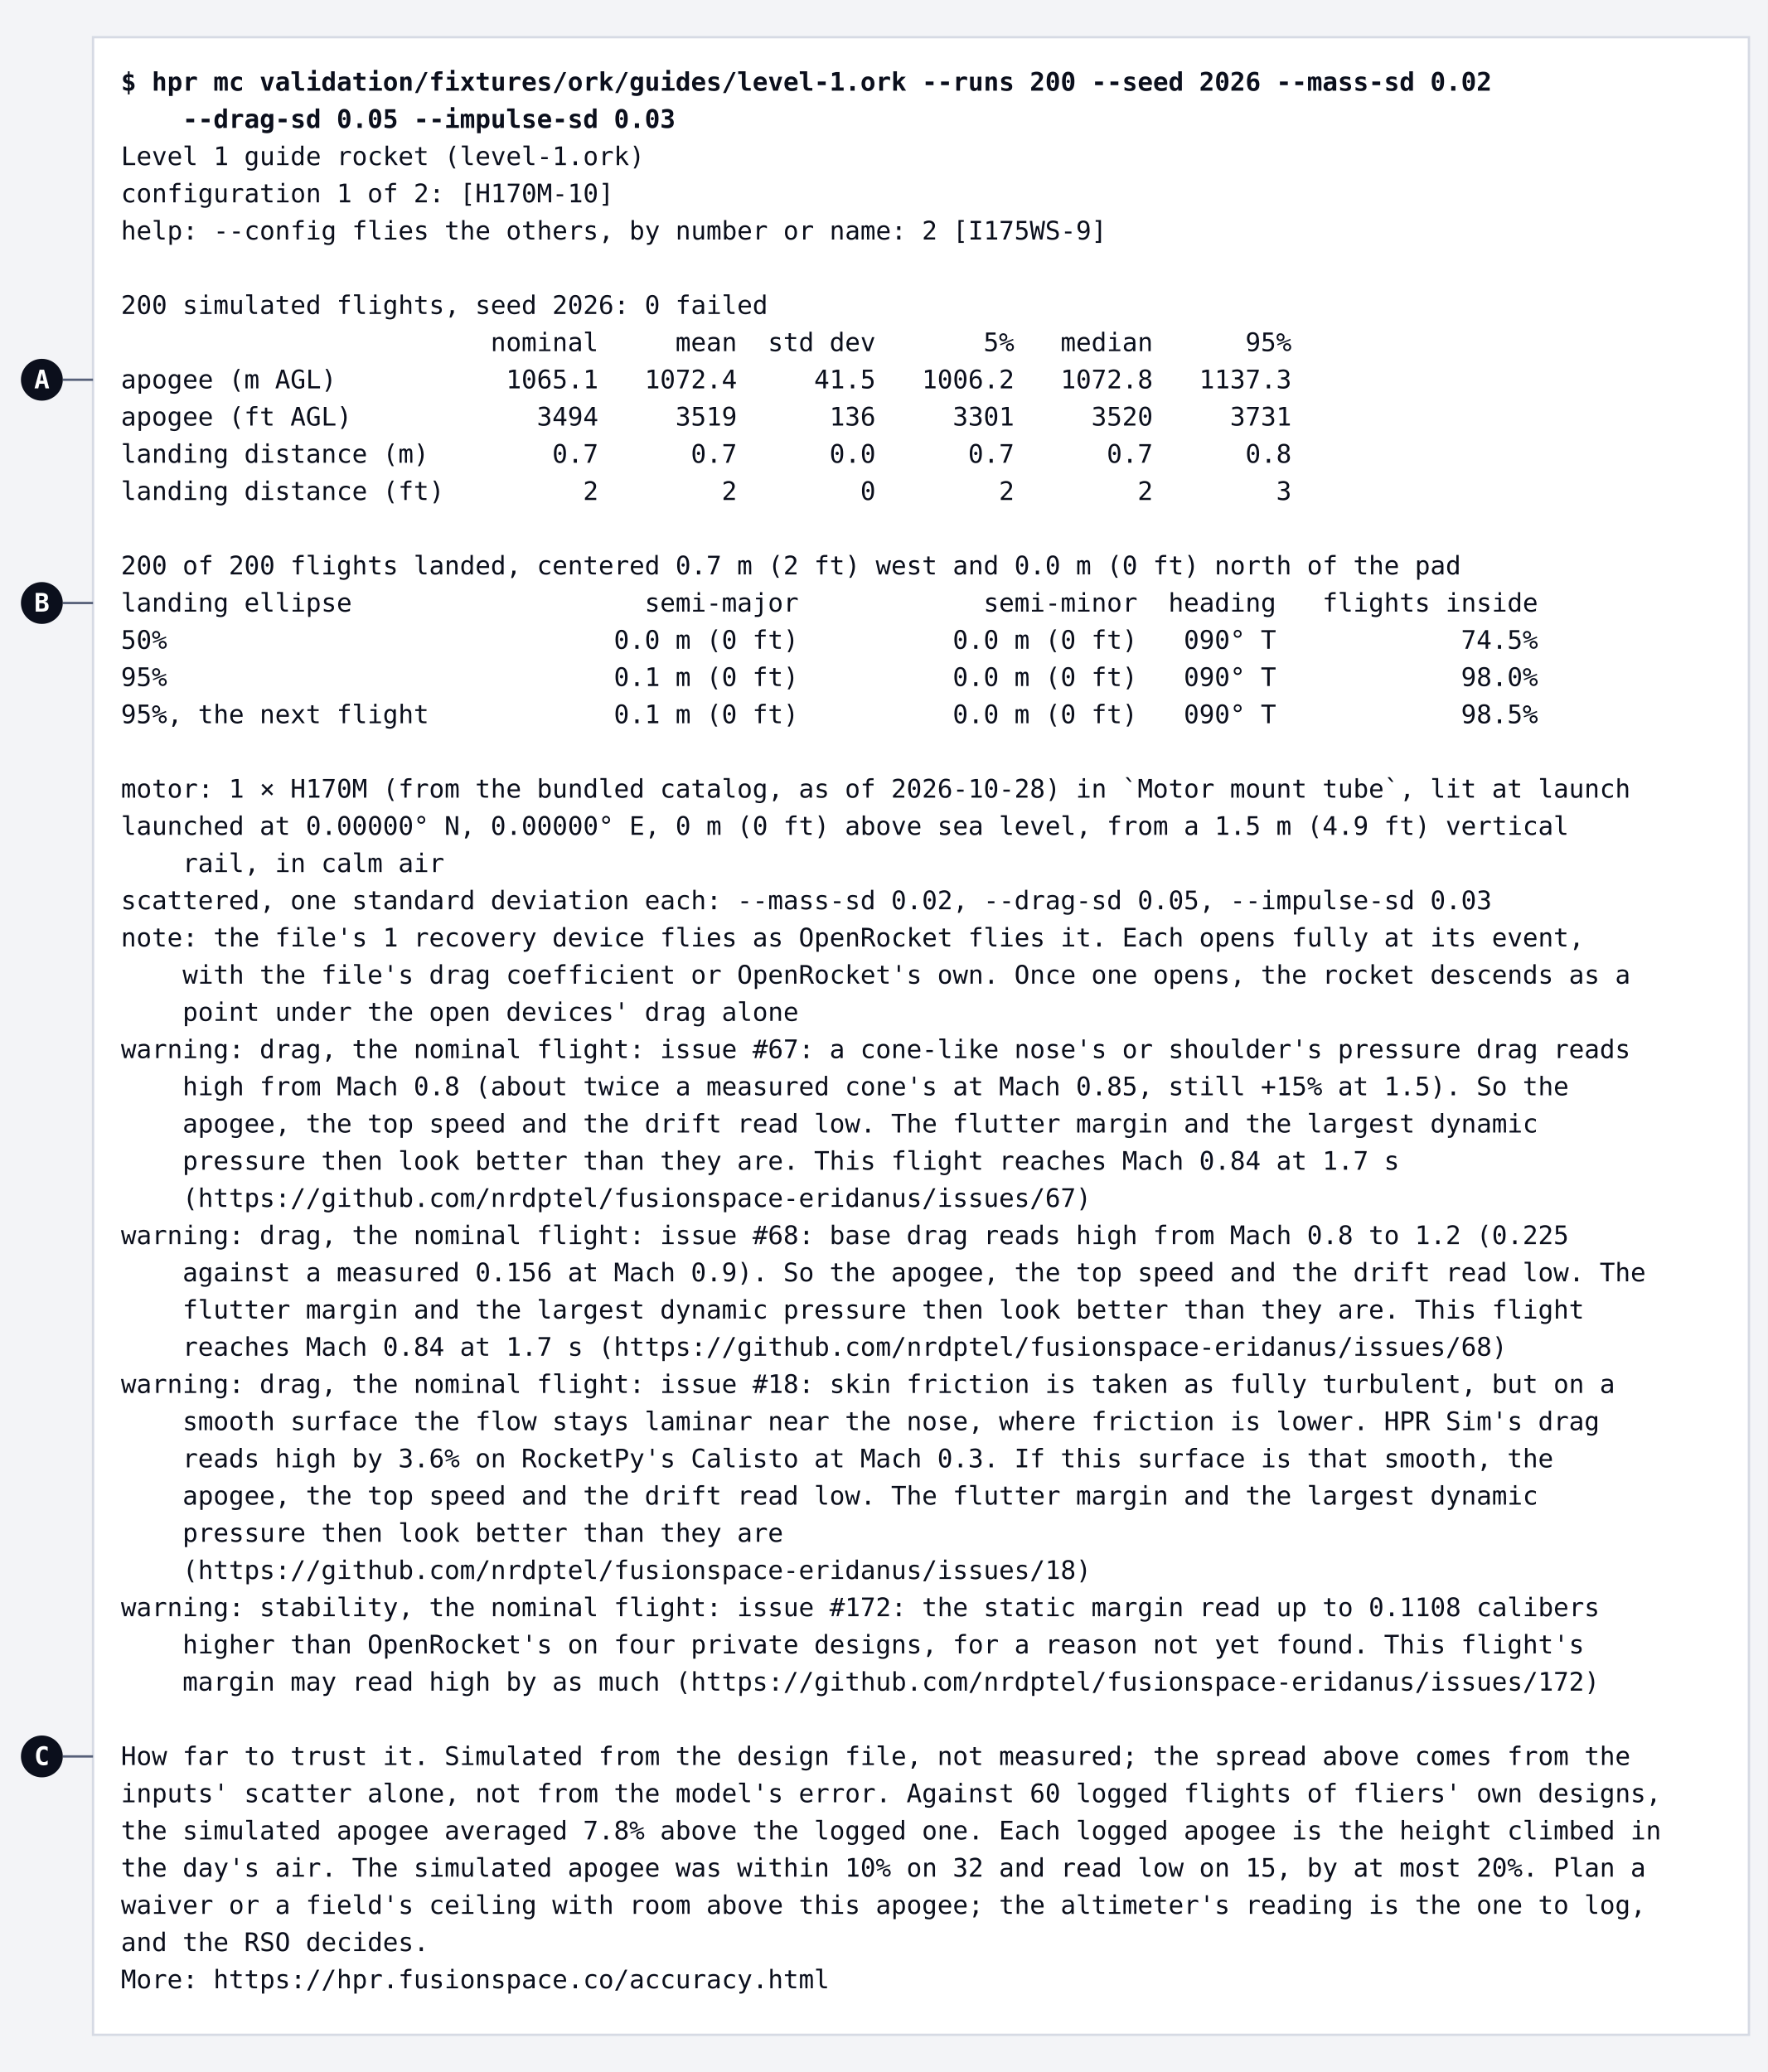
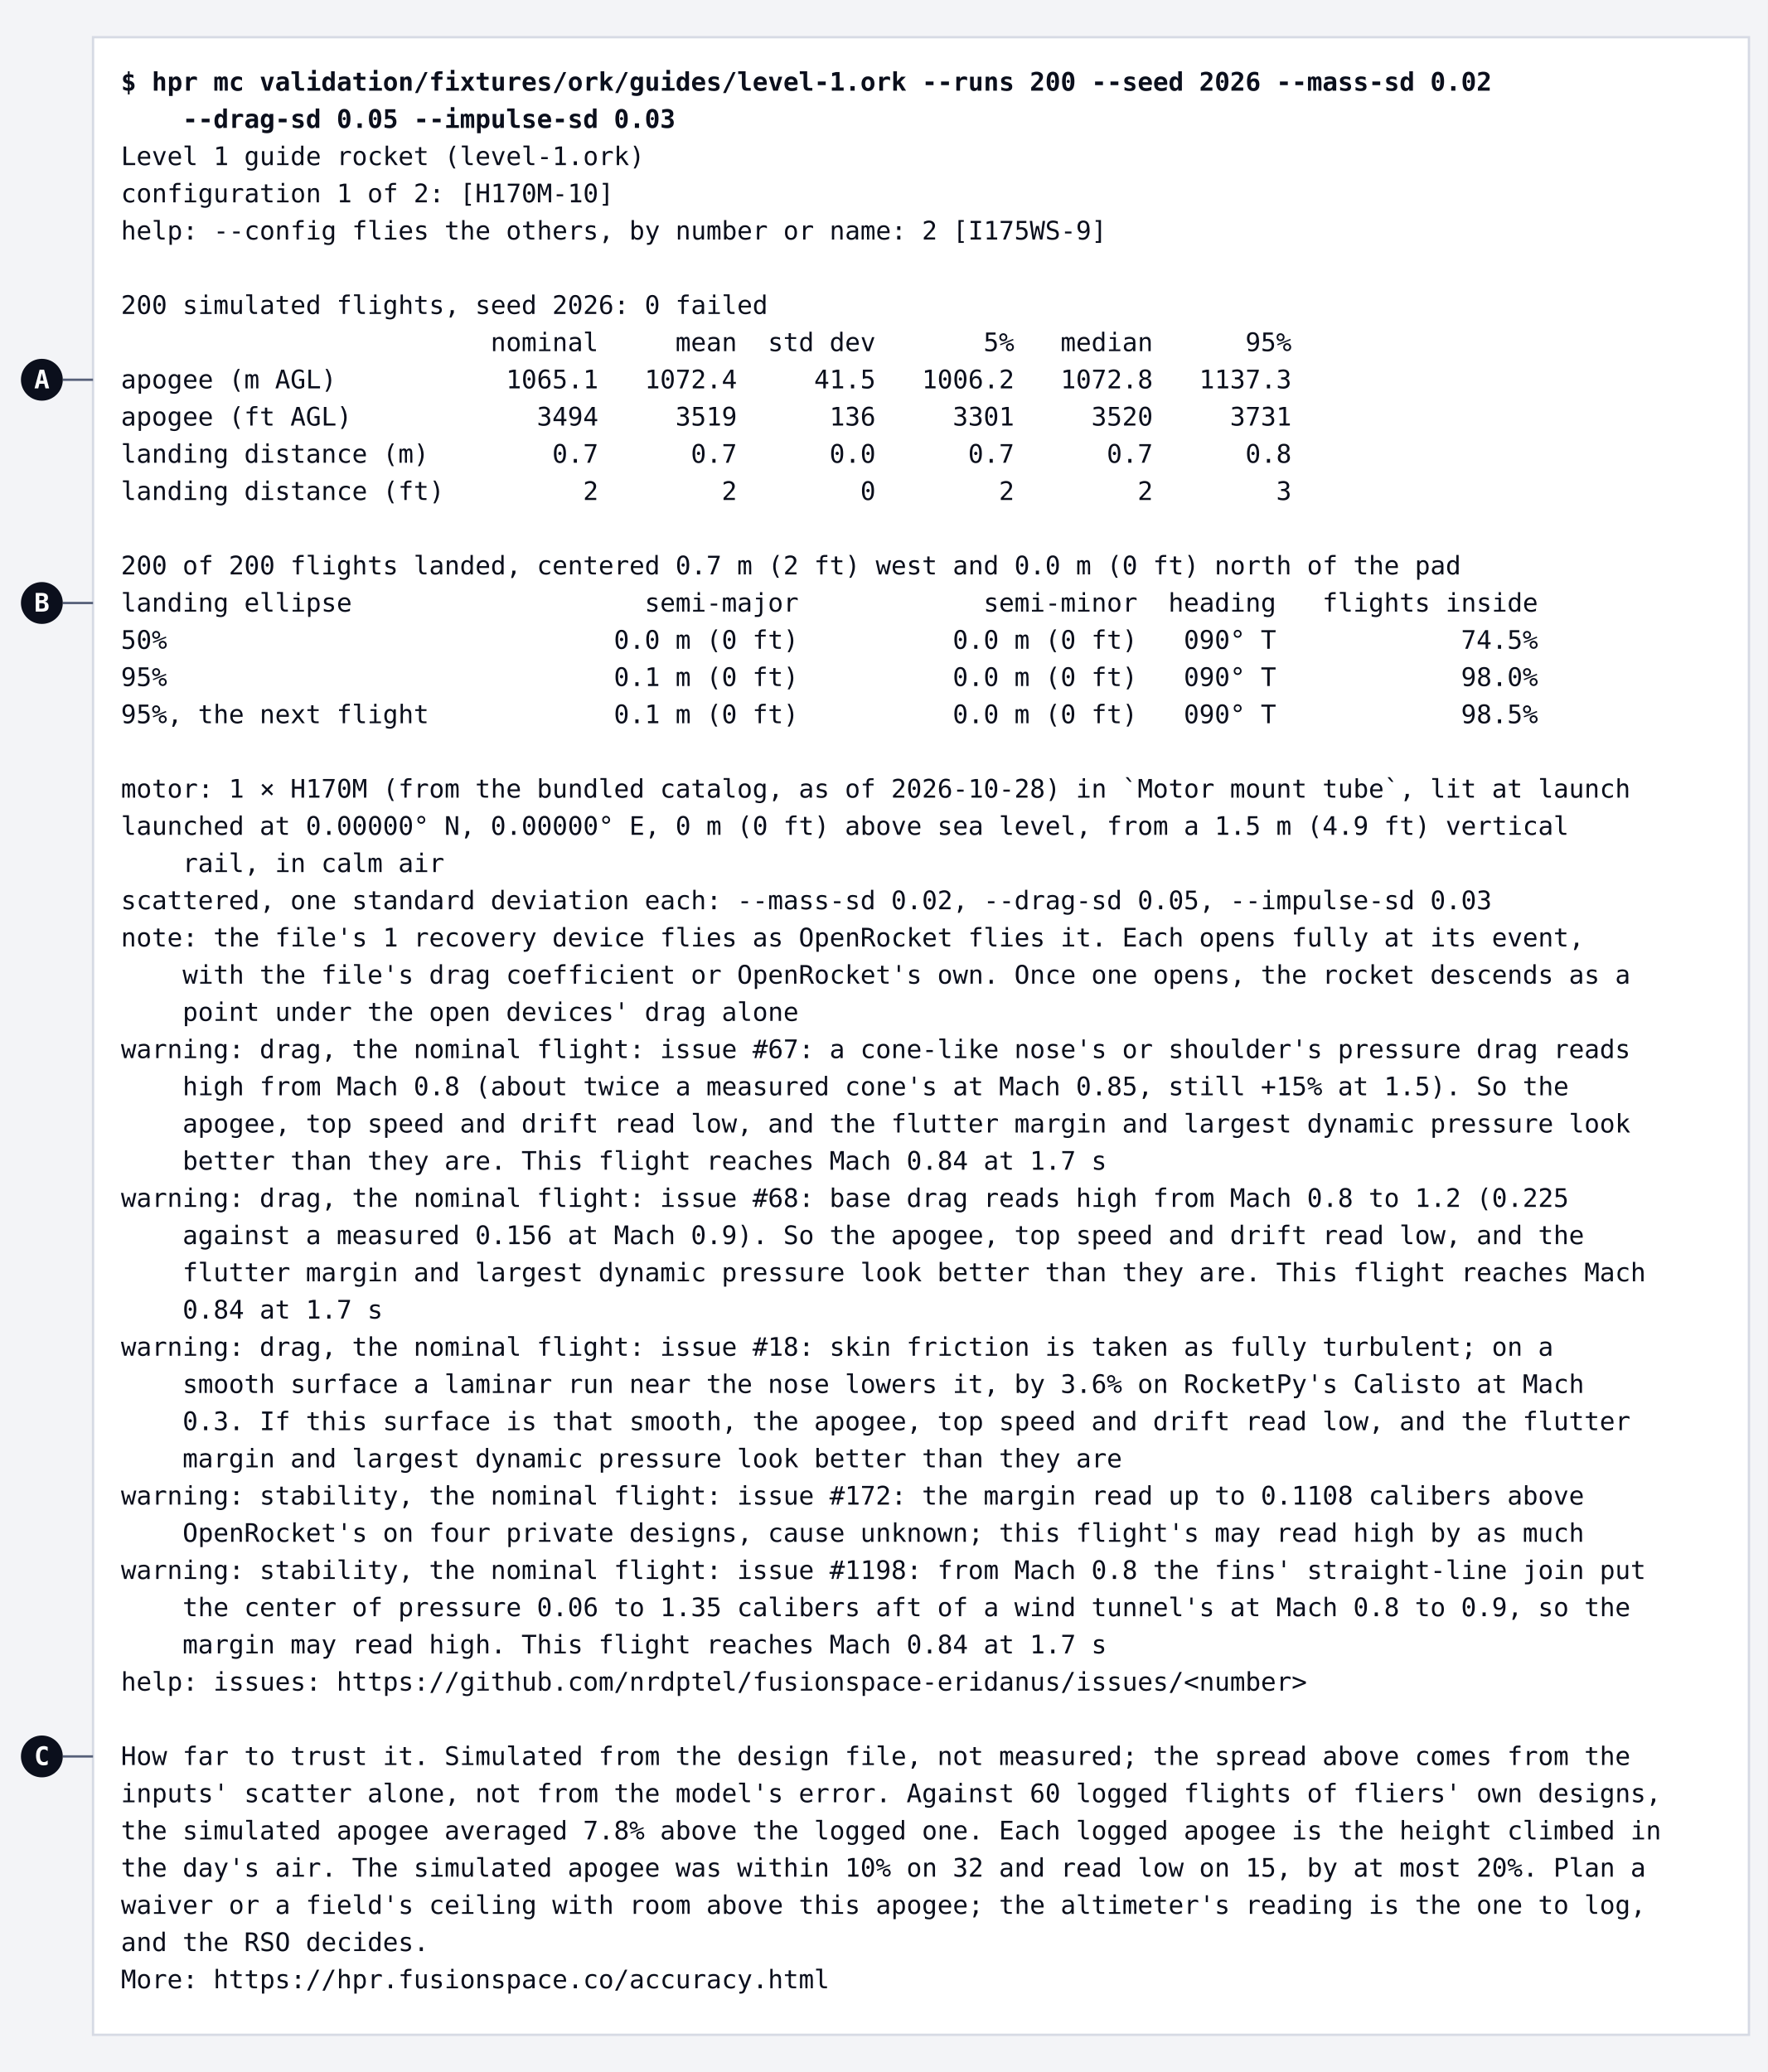
<svg xmlns="http://www.w3.org/2000/svg" width="760" height="891" viewBox="0 0 760 891" font-family="'Cascadia Mono', ui-monospace, Menlo, Consolas, monospace" font-size="11" role="img" aria-labelledby="title" aria-describedby="desc">
  <rect width="760" height="891" fill="#F3F4F7" />
  <rect x="40" y="16" width="712" height="859" fill="#FFFFFF" stroke="#D6DAE4" stroke-width="1" />
  <text x="52" y="39" xml:space="preserve" font-weight="600" fill="#0B0F1C">$ hpr mc validation/fixtures/ork/guides/level-1.ork --runs 200 --seed 2026 --mass-sd 0.02</text>
  <text x="52" y="55" xml:space="preserve" font-weight="600" fill="#0B0F1C">    --drag-sd 0.05 --impulse-sd 0.03</text>
  <text x="52" y="71" xml:space="preserve" fill="#0B0F1C">Level 1 guide rocket (level-1.ork)</text>
  <text x="52" y="87" xml:space="preserve" fill="#0B0F1C">configuration 1 of 2: [H170M-10]</text>
  <text x="52" y="103" xml:space="preserve" fill="#0B0F1C">help: --config flies the others, by number or name: 2 [I175WS-9]</text>
  <text x="52" y="135" xml:space="preserve" fill="#0B0F1C">200 simulated flights, seed 2026: 0 failed</text>
  <text x="52" y="151" xml:space="preserve" fill="#0B0F1C">                        nominal     mean  std dev       5%   median      95%</text>
  <text x="52" y="167" xml:space="preserve" fill="#0B0F1C">apogee (m AGL)           1065.1   1072.4     41.5   1006.2   1072.8   1137.3</text>
  <text x="52" y="183" xml:space="preserve" fill="#0B0F1C">apogee (ft AGL)            3494     3519      136     3301     3520     3731</text>
  <text x="52" y="199" xml:space="preserve" fill="#0B0F1C">landing distance (m)        0.7      0.7      0.0      0.7      0.7      0.8</text>
  <text x="52" y="215" xml:space="preserve" fill="#0B0F1C">landing distance (ft)         2        2        0        2        2        3</text>
  <text x="52" y="247" xml:space="preserve" fill="#0B0F1C">200 of 200 flights landed, centered 0.7 m (2 ft) west and 0.0 m (0 ft) north of the pad</text>
  <text x="52" y="263" xml:space="preserve" fill="#0B0F1C">landing ellipse                   semi-major            semi-minor  heading   flights inside</text>
  <text x="52" y="279" xml:space="preserve" fill="#0B0F1C">50%                             0.0 m (0 ft)          0.0 m (0 ft)   090° T            74.5%</text>
  <text x="52" y="295" xml:space="preserve" fill="#0B0F1C">95%                             0.1 m (0 ft)          0.0 m (0 ft)   090° T            98.0%</text>
  <text x="52" y="311" xml:space="preserve" fill="#0B0F1C">95%, the next flight            0.1 m (0 ft)          0.0 m (0 ft)   090° T            98.5%</text>
  <text x="52" y="343" xml:space="preserve" fill="#0B0F1C">motor: 1 × H170M (from the bundled catalog, as of 2026-10-28) in `Motor mount tube`, lit at launch</text>
  <text x="52" y="359" xml:space="preserve" fill="#0B0F1C">launched at 0.00000° N, 0.00000° E, 0 m (0 ft) above sea level, from a 1.5 m (4.9 ft) vertical</text>
  <text x="52" y="375" xml:space="preserve" fill="#0B0F1C">    rail, in calm air</text>
  <text x="52" y="391" xml:space="preserve" fill="#0B0F1C">scattered, one standard deviation each: --mass-sd 0.02, --drag-sd 0.05, --impulse-sd 0.03</text>
  <text x="52" y="407" xml:space="preserve" fill="#0B0F1C">note: the file's 1 recovery device flies as OpenRocket flies it. Each opens fully at its event,</text>
  <text x="52" y="423" xml:space="preserve" fill="#0B0F1C">    with the file's drag coefficient or OpenRocket's own. Once one opens, the rocket descends as a</text>
  <text x="52" y="439" xml:space="preserve" fill="#0B0F1C">    point under the open devices' drag alone</text>
  <text x="52" y="455" xml:space="preserve" fill="#0B0F1C">warning: drag, the nominal flight: issue #67: a cone-like nose's or shoulder's pressure drag reads</text>
  <text x="52" y="471" xml:space="preserve" fill="#0B0F1C">    high from Mach 0.8 (about twice a measured cone's at Mach 0.85, still +15% at 1.5). So the</text>
-   <text x="52" y="487" xml:space="preserve" fill="#0B0F1C">    apogee, the top speed and the drift read low. The flutter margin and the largest dynamic</text>
-   <text x="52" y="503" xml:space="preserve" fill="#0B0F1C">    pressure then look better than they are. This flight reaches Mach 0.84 at 1.7 s</text>
-   <text x="52" y="519" xml:space="preserve" fill="#0B0F1C">    (https://github.com/nrdptel/fusionspace-eridanus/issues/67)</text>
-   <text x="52" y="535" xml:space="preserve" fill="#0B0F1C">warning: drag, the nominal flight: issue #68: base drag reads high from Mach 0.8 to 1.2 (0.225</text>
-   <text x="52" y="551" xml:space="preserve" fill="#0B0F1C">    against a measured 0.156 at Mach 0.9). So the apogee, the top speed and the drift read low. The</text>
-   <text x="52" y="567" xml:space="preserve" fill="#0B0F1C">    flutter margin and the largest dynamic pressure then look better than they are. This flight</text>
-   <text x="52" y="583" xml:space="preserve" fill="#0B0F1C">    reaches Mach 0.84 at 1.7 s (https://github.com/nrdptel/fusionspace-eridanus/issues/68)</text>
-   <text x="52" y="599" xml:space="preserve" fill="#0B0F1C">warning: drag, the nominal flight: issue #18: skin friction is taken as fully turbulent, but on a</text>
-   <text x="52" y="615" xml:space="preserve" fill="#0B0F1C">    smooth surface the flow stays laminar near the nose, where friction is lower. HPR Sim's drag</text>
-   <text x="52" y="631" xml:space="preserve" fill="#0B0F1C">    reads high by 3.6% on RocketPy's Calisto at Mach 0.3. If this surface is that smooth, the</text>
-   <text x="52" y="647" xml:space="preserve" fill="#0B0F1C">    apogee, the top speed and the drift read low. The flutter margin and the largest dynamic</text>
-   <text x="52" y="663" xml:space="preserve" fill="#0B0F1C">    pressure then look better than they are</text>
-   <text x="52" y="679" xml:space="preserve" fill="#0B0F1C">    (https://github.com/nrdptel/fusionspace-eridanus/issues/18)</text>
-   <text x="52" y="695" xml:space="preserve" fill="#0B0F1C">warning: stability, the nominal flight: issue #172: the static margin read up to 0.1108 calibers</text>
-   <text x="52" y="711" xml:space="preserve" fill="#0B0F1C">    higher than OpenRocket's on four private designs, for a reason not yet found. This flight's</text>
-   <text x="52" y="727" xml:space="preserve" fill="#0B0F1C">    margin may read high by as much (https://github.com/nrdptel/fusionspace-eridanus/issues/172)</text>
+   <text x="52" y="487" xml:space="preserve" fill="#0B0F1C">    apogee, top speed and drift read low, and the flutter margin and largest dynamic pressure look</text>
+   <text x="52" y="503" xml:space="preserve" fill="#0B0F1C">    better than they are. This flight reaches Mach 0.84 at 1.7 s</text>
+   <text x="52" y="519" xml:space="preserve" fill="#0B0F1C">warning: drag, the nominal flight: issue #68: base drag reads high from Mach 0.8 to 1.2 (0.225</text>
+   <text x="52" y="535" xml:space="preserve" fill="#0B0F1C">    against a measured 0.156 at Mach 0.9). So the apogee, top speed and drift read low, and the</text>
+   <text x="52" y="551" xml:space="preserve" fill="#0B0F1C">    flutter margin and largest dynamic pressure look better than they are. This flight reaches Mach</text>
+   <text x="52" y="567" xml:space="preserve" fill="#0B0F1C">    0.84 at 1.7 s</text>
+   <text x="52" y="583" xml:space="preserve" fill="#0B0F1C">warning: drag, the nominal flight: issue #18: skin friction is taken as fully turbulent; on a</text>
+   <text x="52" y="599" xml:space="preserve" fill="#0B0F1C">    smooth surface a laminar run near the nose lowers it, by 3.6% on RocketPy's Calisto at Mach</text>
+   <text x="52" y="615" xml:space="preserve" fill="#0B0F1C">    0.3. If this surface is that smooth, the apogee, top speed and drift read low, and the flutter</text>
+   <text x="52" y="631" xml:space="preserve" fill="#0B0F1C">    margin and largest dynamic pressure look better than they are</text>
+   <text x="52" y="647" xml:space="preserve" fill="#0B0F1C">warning: stability, the nominal flight: issue #172: the margin read up to 0.1108 calibers above</text>
+   <text x="52" y="663" xml:space="preserve" fill="#0B0F1C">    OpenRocket's on four private designs, cause unknown; this flight's may read high by as much</text>
+   <text x="52" y="679" xml:space="preserve" fill="#0B0F1C">warning: stability, the nominal flight: issue #1198: from Mach 0.8 the fins' straight-line join put</text>
+   <text x="52" y="695" xml:space="preserve" fill="#0B0F1C">    the center of pressure 0.06 to 1.35 calibers aft of a wind tunnel's at Mach 0.8 to 0.9, so the</text>
+   <text x="52" y="711" xml:space="preserve" fill="#0B0F1C">    margin may read high. This flight reaches Mach 0.84 at 1.7 s</text>
+   <text x="52" y="727" xml:space="preserve" fill="#0B0F1C">help: issues: https://github.com/nrdptel/fusionspace-eridanus/issues/&lt;number&gt;</text>
  <text x="52" y="759" xml:space="preserve" fill="#0B0F1C">How far to trust it. Simulated from the design file, not measured; the spread above comes from the</text>
  <text x="52" y="775" xml:space="preserve" fill="#0B0F1C">inputs' scatter alone, not from the model's error. Against 60 logged flights of fliers' own designs,</text>
  <text x="52" y="791" xml:space="preserve" fill="#0B0F1C">the simulated apogee averaged 7.8% above the logged one. Each logged apogee is the height climbed in</text>
  <text x="52" y="807" xml:space="preserve" fill="#0B0F1C">the day's air. The simulated apogee was within 10% on 32 and read low on 15, by at most 20%. Plan a</text>
  <text x="52" y="823" xml:space="preserve" fill="#0B0F1C">waiver or a field's ceiling with room above this apogee; the altimeter's reading is the one to log,</text>
  <text x="52" y="839" xml:space="preserve" fill="#0B0F1C">and the RSO decides.</text>
  <text x="52" y="855" xml:space="preserve" fill="#0B0F1C">More: https://hpr.fusionspace.co/accuracy.html</text>
  <line x1="27" y1="163.3" x2="40" y2="163.3" stroke="#566079" stroke-width="1" />
  <circle cx="18" cy="163.3" r="9" fill="#0B0F1C" />
  <text x="18" y="167.0" text-anchor="middle" font-weight="600" fill="#FFFFFF">A</text>
  <line x1="27" y1="259.3" x2="40" y2="259.3" stroke="#566079" stroke-width="1" />
  <circle cx="18" cy="259.3" r="9" fill="#0B0F1C" />
  <text x="18" y="263.0" text-anchor="middle" font-weight="600" fill="#FFFFFF">B</text>
  <line x1="27" y1="755.3" x2="40" y2="755.3" stroke="#566079" stroke-width="1" />
  <circle cx="18" cy="755.3" r="9" fill="#0B0F1C" />
  <text x="18" y="759.0" text-anchor="middle" font-weight="600" fill="#FFFFFF">C</text>
</svg>
